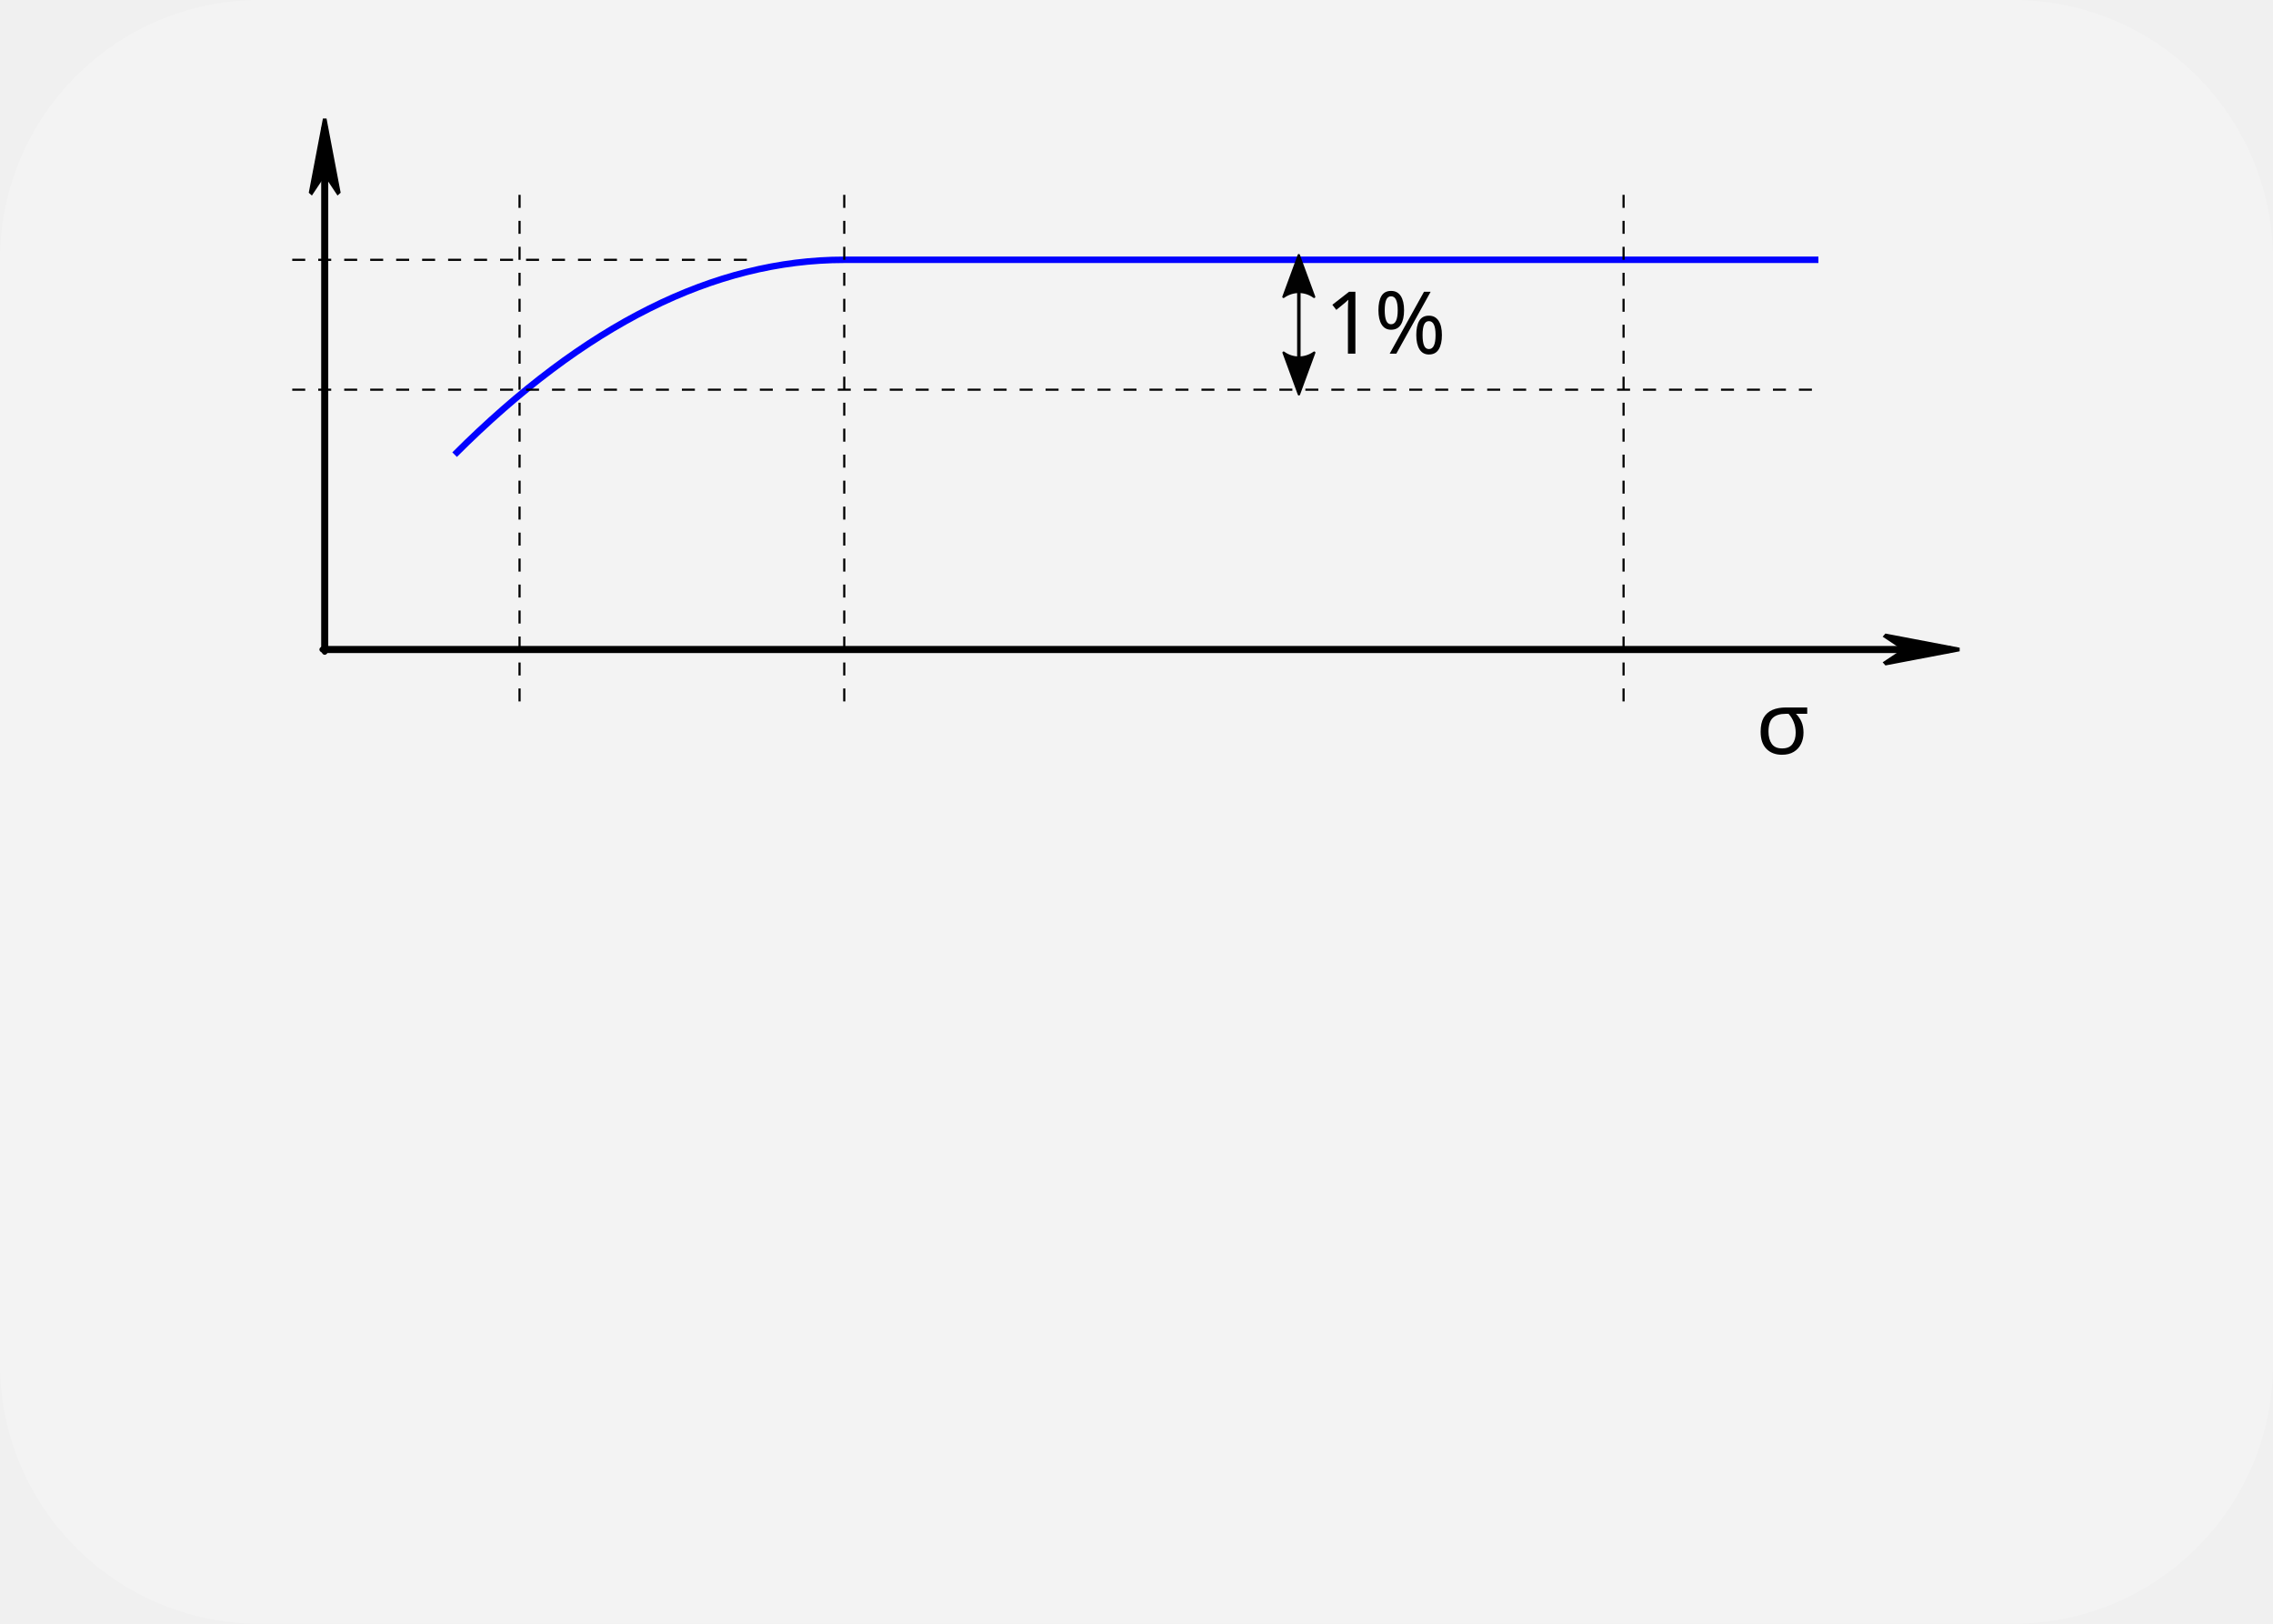
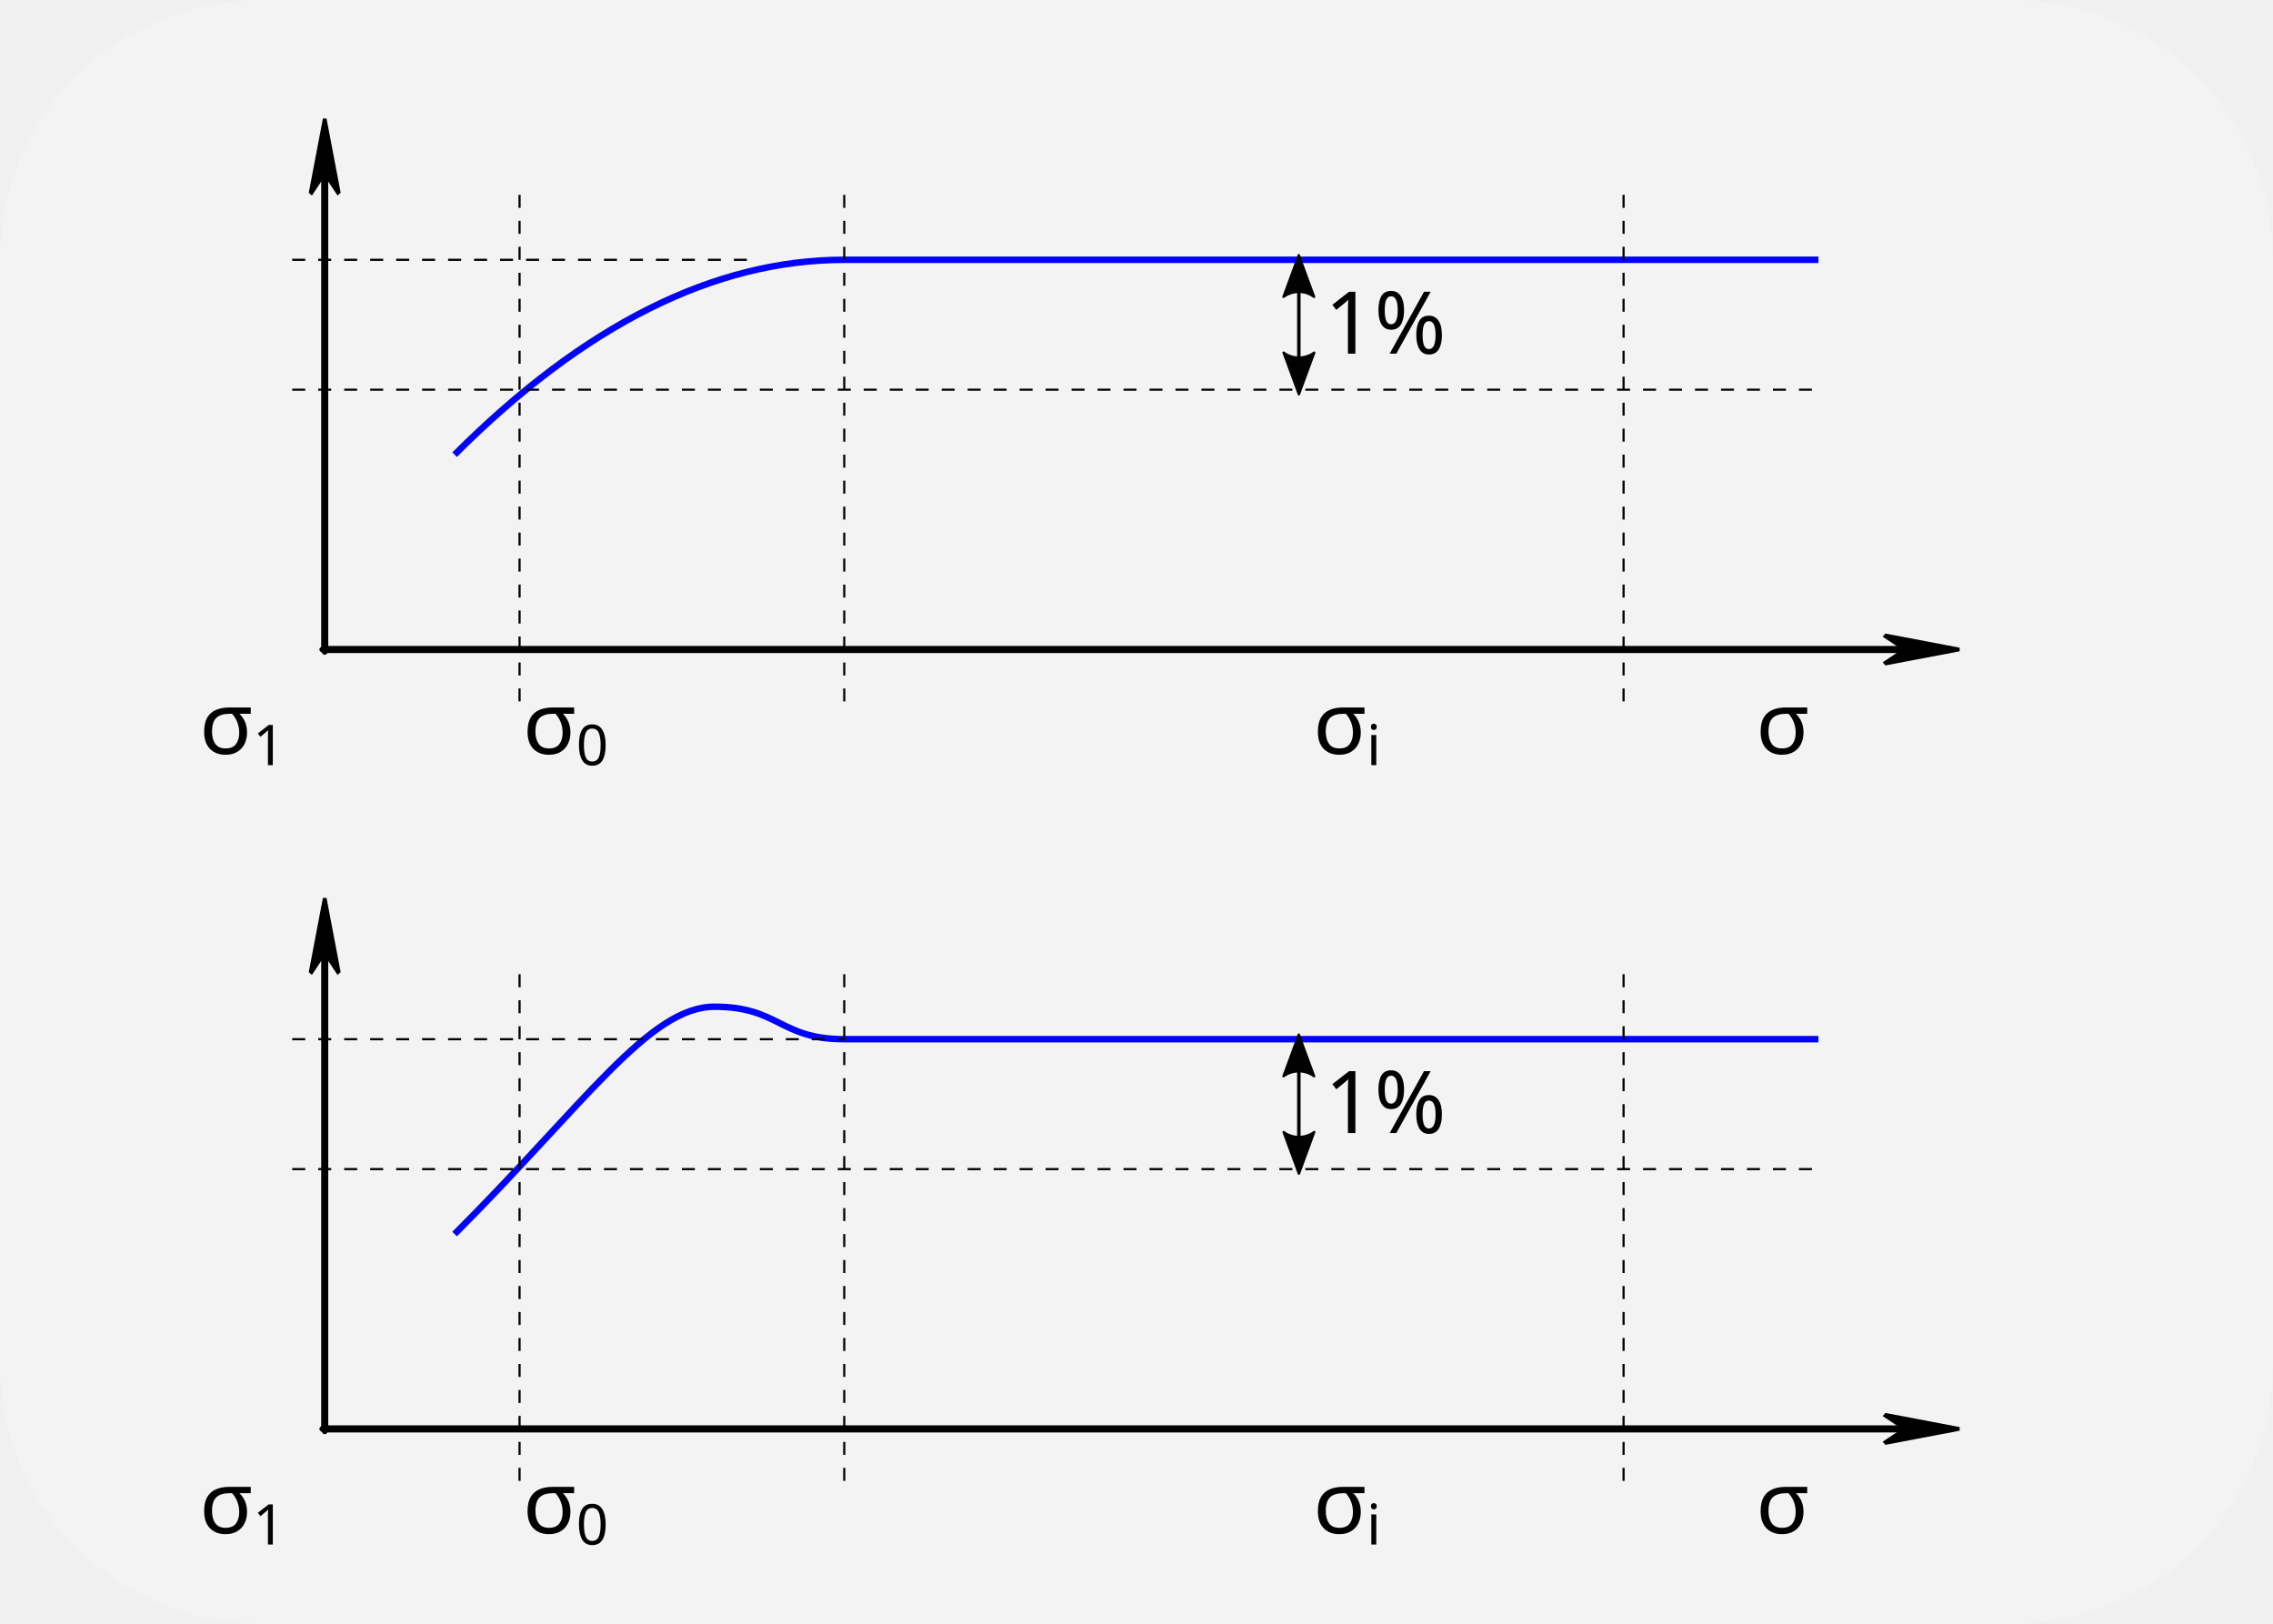
<svg xmlns="http://www.w3.org/2000/svg" width="700" height="500" viewBox="0 0 700 500" version="1.1" id="svg1097">
  <defs id="defs1091">
+     <marker style="overflow:visible;" id="marker1591" refX="0.0" refY="0.0" orient="auto">
+       <path transform="scale(1.1) rotate(180) translate(1,0)" d="M 8.719,4.034 L -2.207,0.016 L 8.719,-4.002 C 6.973,-1.63 6.983,1.616 8.719,4.034 z " style="fill-rule:evenodd;stroke-width:0.625;stroke-linejoin:round;stroke:#000000;stroke-opacity:1;fill:#000000;fill-opacity:1" id="path1589" />
+     </marker>
+     <marker style="overflow:visible;" id="marker1581" refX="0.0" refY="0.0" orient="auto">
+       <path transform="scale(0.4) rotate(180) translate(10,0)" style="fill-rule:evenodd;stroke:#000000;stroke-width:1pt;stroke-opacity:1;fill:#000000;fill-opacity:1" d="M 0.0,0.0 L 5.0,-5.0 L -12.5,0.0 L 5.0,5.0 L 0.0,0.0 z " id="path1579" />
+     </marker>
+     <marker style="overflow:visible;" id="marker1571" refX="0.0" refY="0.0" orient="auto">
+       <path transform="scale(0.4) rotate(180) translate(10,0)" style="fill-rule:evenodd;stroke:#000000;stroke-width:1pt;stroke-opacity:1;fill:#000000;fill-opacity:1" d="M 0.0,0.0 L 5.0,-5.0 L -12.5,0.0 L 5.0,5.0 L 0.0,0.0 z " id="path1569" />
+     </marker>
+     <marker style="overflow:visible" id="marker1561" refX="0.0" refY="0.0" orient="auto">
+       <path transform="scale(1.1) translate(1,0)" d="M 8.719,4.034 L -2.207,0.016 L 8.719,-4.002 C 6.973,-1.63 6.983,1.616 8.719,4.034 z " style="fill-rule:evenodd;stroke-width:0.625;stroke-linejoin:round;stroke:#000000;stroke-opacity:1;fill:#000000;fill-opacity:1" id="path1559" />
+     </marker>
    <marker style="overflow:visible" id="Arrow2Lstart" refX="0.0" refY="0.0" orient="auto">
      <path transform="scale(1.1) translate(1,0)" d="M 8.719,4.034 L -2.207,0.016 L 8.719,-4.002 C 6.973,-1.63 6.983,1.616 8.719,4.034 z " style="fill-rule:evenodd;stroke-width:0.625;stroke-linejoin:round;stroke:#000000;stroke-opacity:1;fill:#000000;fill-opacity:1" id="path1061" />
    </marker>
    <marker style="overflow:visible;" id="marker1841" refX="0.0" refY="0.0" orient="auto">
      <path transform="scale(0.4) rotate(180) translate(10,0)" style="fill-rule:evenodd;stroke:#000000;stroke-width:1pt;stroke-opacity:1;fill:#000000;fill-opacity:1" d="M 0.0,0.0 L 5.0,-5.0 L -12.5,0.0 L 5.0,5.0 L 0.0,0.0 z " id="path1839" />
    </marker>
    <marker style="overflow:visible;" id="Arrow2Lend" refX="0.0" refY="0.0" orient="auto">
      <path transform="scale(1.1) rotate(180) translate(1,0)" d="M 8.719,4.034 L -2.207,0.016 L 8.719,-4.002 C 6.973,-1.63 6.983,1.616 8.719,4.034 z " style="fill-rule:evenodd;stroke-width:0.625;stroke-linejoin:round;stroke:#000000;stroke-opacity:1;fill:#000000;fill-opacity:1" id="path1506" />
    </marker>
    <marker style="overflow:visible;" id="Arrow1Mend" refX="0.0" refY="0.0" orient="auto">
      <path transform="scale(0.4) rotate(180) translate(10,0)" style="fill-rule:evenodd;stroke:#000000;stroke-width:1pt;stroke-opacity:1;fill:#000000;fill-opacity:1" d="M 0.0,0.0 L 5.0,-5.0 L -12.5,0.0 L 5.0,5.0 L 0.0,0.0 z " id="path1494" />
    </marker>
    <marker style="overflow:visible;" id="Arrow1Lend" refX="0.0" refY="0.0" orient="auto">
      <path transform="scale(0.8) rotate(180) translate(12.5,0)" style="fill-rule:evenodd;stroke:#000000;stroke-width:1pt;stroke-opacity:1;fill:#000000;fill-opacity:1" d="M 0.0,0.0 L 5.0,-5.0 L -12.5,0.0 L 5.0,5.0 L 0.0,0.0 z " id="path1488" />
    </marker>
  </defs>
  <g id="layer2" style="display:inline">
    <rect style="fill:#ffffff;fill-opacity:0.2;stroke:none;stroke-width:2.667;stroke-linecap:round;stroke-linejoin:round;stroke-miterlimit:4;stroke-dasharray:none;stroke-opacity:1" id="rect1461" width="700" height="500" x="0" y="0" ry="80" />
  </g>
  <g id="layer1" transform="translate(0,-238.25)">
    <path style="fill:none;fill-opacity:0.2;stroke:#000000;stroke-width:2.177;stroke-linecap:round;stroke-linejoin:round;stroke-miterlimit:4;stroke-dasharray:none;stroke-dashoffset:0;stroke-opacity:1;marker-end:url(#Arrow1Mend)" d="M -6.667,260 H 100" id="path1483" transform="matrix(0,-1.5,1,0,-160,428.25)" />
    <path style="fill:none;fill-opacity:0.2;stroke:#000000;stroke-width:2.177;stroke-linecap:round;stroke-linejoin:round;stroke-miterlimit:4;stroke-dasharray:none;stroke-dashoffset:0;stroke-opacity:1;marker-end:url(#marker1841)" d="M 60,260 H 393.333" id="path1837" transform="matrix(1.5,0,0,1,10,178.25)" />
    <text xml:space="preserve" style="font-size:26.667px;font-family:'SBL BibLit';-inkscape-font-specification:'SBL BibLit';text-align:end;text-anchor:end;opacity:0.992;fill:#fdfdfd;fill-opacity:0.2;stroke:#000000;stroke-width:1.067;stroke-linejoin:round" x="40" y="50" id="text1001" transform="translate(40.34701,241.5703)">
      <tspan id="tspan999" x="40" y="50" style="fill:#000000;fill-opacity:1;stroke:none">η<tspan style="font-size:65%;baseline-shift:sub;fill:#000000;fill-opacity:1;stroke:none" id="tspan1003">h</tspan>
      </tspan>
    </text>
    <text xml:space="preserve" style="font-size:26.667px;font-family:'SBL BibLit';-inkscape-font-specification:'SBL BibLit';text-align:end;text-anchor:end;opacity:0.992;fill:#fdfdfd;fill-opacity:0.2;stroke:#000000;stroke-width:1.067;stroke-linejoin:round" x="40" y="50" id="text1009" transform="translate(551.862,420.3984)">
      <tspan id="tspan1007" x="40" y="50" style="fill:#000000;fill-opacity:1;stroke:none">σ</tspan>
    </text>
-     <path style="opacity:0.992;fill:none;fill-opacity:1;stroke:#0000ff;stroke-width:2;stroke-linejoin:round;stroke-opacity:1;stroke-miterlimit:4;stroke-dasharray:none" d="M 560,60 H 260 c -40,0 -80,20 -120,60" id="path1011" transform="translate(0,258.25)" />
-     <path style="opacity:0.992;fill:none;fill-opacity:1;stroke:#000000;stroke-width:0.667;stroke-linejoin:round;stroke-miterlimit:4;stroke-dasharray:4,4;stroke-opacity:1;stroke-dashoffset:0" d="M 500,60 V 220" id="path1013" transform="translate(0,238.25)" />
+     <path style="opacity:0.992;fill:none;fill-opacity:1;stroke:#0000ff;stroke-width:2;stroke-linejoin:round;stroke-miterlimit:4;stroke-dasharray:none;stroke-opacity:1" d="M 560,60 H 260 c -40,0 -80,20 -120,60" id="path1011" transform="translate(0,258.25)" />
+     <path style="opacity:0.992;fill:none;fill-opacity:1;stroke:#000000;stroke-width:0.667;stroke-linejoin:round;stroke-miterlimit:4;stroke-dasharray:4, 4;stroke-dashoffset:0;stroke-opacity:1" d="M 500,60 V 220" id="path1013" transform="translate(0,238.25)" />
    <path style="opacity:0.992;fill:none;fill-opacity:1;stroke:#000000;stroke-width:0.667;stroke-linejoin:round;stroke-miterlimit:4;stroke-dasharray:4, 4;stroke-dashoffset:0;stroke-opacity:1" d="M 500,60 V 220" id="path1015" transform="translate(-240,238.25)" />
    <path style="opacity:0.992;fill:none;fill-opacity:1;stroke:#000000;stroke-width:0.667;stroke-linejoin:round;stroke-miterlimit:4;stroke-dasharray:4, 4;stroke-dashoffset:0;stroke-opacity:1" d="M 500,60 V 220" id="path1017" transform="translate(-340,238.25)" />
    <path style="opacity:0.992;fill:none;fill-opacity:1;stroke:#000000;stroke-width:0.667;stroke-linejoin:round;stroke-miterlimit:4;stroke-dasharray:4, 4;stroke-dashoffset:0;stroke-opacity:1" d="M 500,80 V 220" id="path1019" transform="rotate(-90,414.125,404.125)" />
    <path style="opacity:0.992;fill:none;fill-opacity:1;stroke:#000000;stroke-width:0.667;stroke-linejoin:round;stroke-miterlimit:4;stroke-dasharray:4, 4;stroke-dashoffset:0;stroke-opacity:1" d="M 500,80 V 550" id="path1021" transform="rotate(-90,434.125,424.125)" />
-     <path style="opacity:0.992;fill:none;fill-opacity:1;stroke:#000000;stroke-width:1.067;stroke-linejoin:round;stroke-miterlimit:4;stroke-dasharray:none;stroke-dashoffset:0;stroke-opacity:1;marker-end:url(#Arrow2Lend);marker-start:url(#Arrow2Lstart)" d="m 400,80 v 40" id="path1023" transform="translate(0,238.25)" />
+     <path style="opacity:0.992;fill:none;fill-opacity:1;stroke:#000000;stroke-width:1.067;stroke-linejoin:round;stroke-miterlimit:4;stroke-dasharray:none;stroke-dashoffset:0;stroke-opacity:1;marker-start:url(#Arrow2Lstart);marker-end:url(#Arrow2Lend)" d="m 400,80 v 40" id="path1023" transform="translate(0,238.25)" />
    <text xml:space="preserve" style="font-size:26.667px;font-family:'SBL BibLit';-inkscape-font-specification:'SBL BibLit';text-align:start;text-anchor:start;opacity:0.992;fill:#fdfdfd;fill-opacity:0.2;stroke:#000000;stroke-width:1.067;stroke-linejoin:round" x="7.669" y="50" id="text1351" transform="translate(400.2735,297.1432)">
      <tspan id="tspan1349" x="7.669" y="50" style="text-align:start;text-anchor:start;fill:#000000;fill-opacity:1;stroke:none">1%</tspan>
    </text>
+     <text xml:space="preserve" style="font-size:26.667px;font-family:'SBL BibLit';-inkscape-font-specification:'SBL BibLit';text-align:end;text-anchor:end;opacity:0.992;fill:#fdfdfd;fill-opacity:0.2;stroke:#000000;stroke-width:1.067;stroke-linejoin:round" x="30.447" y="50" id="text1367" transform="translate(140.5287,420.3984)">
+       <tspan id="tspan1365" x="30.447" y="50" style="fill:#000000;fill-opacity:1;stroke:none">σ<tspan style="font-size:65%;text-align:center;baseline-shift:sub;text-anchor:middle" id="tspan1369">1</tspan>
+       </tspan>
+     </text>
+     <text xml:space="preserve" style="font-size:26.667px;font-family:'SBL BibLit';-inkscape-font-specification:'SBL BibLit';text-align:end;text-anchor:end;opacity:0.992;fill:#fdfdfd;fill-opacity:0.2;stroke:#000000;stroke-width:1.067;stroke-linejoin:round" x="30.447" y="50" id="text1375" transform="translate(240.1267,420.3984)">
+       <tspan id="tspan1373" x="30.447" y="50" style="fill:#000000;fill-opacity:1;stroke:none">σ<tspan style="font-size:65%;text-align:center;baseline-shift:sub;text-anchor:middle" id="tspan1371">0</tspan>
+       </tspan>
+     </text>
+     <text xml:space="preserve" style="font-size:26.667px;font-family:'SBL BibLit';-inkscape-font-specification:'SBL BibLit';text-align:end;text-anchor:end;opacity:0.992;fill:#fdfdfd;fill-opacity:0.2;stroke:#000000;stroke-width:1.067;stroke-linejoin:round" x="30.447" y="50" id="text1381" transform="translate(478.0785,420.3984)">
+       <tspan id="tspan1379" x="30.447" y="50" style="fill:#000000;fill-opacity:1;stroke:none">σ<tspan style="font-size:65%;text-align:center;baseline-shift:sub;text-anchor:middle" id="tspan1377">i</tspan>
+       </tspan>
+     </text>
+     <path style="fill:none;fill-opacity:0.2;stroke:#000000;stroke-width:2.177;stroke-linecap:round;stroke-linejoin:round;stroke-miterlimit:4;stroke-dasharray:none;stroke-dashoffset:0;stroke-opacity:1;marker-end:url(#marker1571)" d="M -6.667,260 H 100" id="path1507" transform="matrix(0,-1.5,1,0,-160,668.25)" />
+     <path style="fill:none;fill-opacity:0.2;stroke:#000000;stroke-width:2.177;stroke-linecap:round;stroke-linejoin:round;stroke-miterlimit:4;stroke-dasharray:none;stroke-dashoffset:0;stroke-opacity:1;marker-end:url(#marker1581)" d="M 60,260 H 393.333" id="path1509" transform="matrix(1.5,0,0,1,10,418.25)" />
+     <text xml:space="preserve" style="font-size:26.667px;font-family:'SBL BibLit';-inkscape-font-specification:'SBL BibLit';text-align:end;text-anchor:end;opacity:0.992;fill:#fdfdfd;fill-opacity:0.2;stroke:#000000;stroke-width:1.067;stroke-linejoin:round" x="40" y="50" id="text1515" transform="translate(40.34701,481.5703)">
+       <tspan id="tspan1513" x="40" y="50" style="fill:#000000;fill-opacity:1;stroke:none">η<tspan style="font-size:65%;baseline-shift:sub;fill:#000000;fill-opacity:1;stroke:none" id="tspan1511">h</tspan>
+       </tspan>
+     </text>
+     <text xml:space="preserve" style="font-size:26.667px;font-family:'SBL BibLit';-inkscape-font-specification:'SBL BibLit';text-align:end;text-anchor:end;opacity:0.992;fill:#fdfdfd;fill-opacity:0.2;stroke:#000000;stroke-width:1.067;stroke-linejoin:round" x="40" y="50" id="text1519" transform="translate(551.862,660.3984)">
+       <tspan id="tspan1517" x="40" y="50" style="fill:#000000;fill-opacity:1;stroke:none">σ</tspan>
+     </text>
+     <path style="opacity:0.992;fill:none;fill-opacity:1;stroke:#0000ff;stroke-width:2;stroke-linejoin:round;stroke-miterlimit:4;stroke-dasharray:none;stroke-opacity:1" d="M 560,60 H 260 c -20,0 -20,-10 -40,-10 -20,0 -40,30 -80,70" id="path1521" transform="translate(0,498.25)" />
+     <path style="opacity:0.992;fill:none;fill-opacity:1;stroke:#000000;stroke-width:0.667;stroke-linejoin:round;stroke-miterlimit:4;stroke-dasharray:4, 4;stroke-dashoffset:0;stroke-opacity:1" d="M 500,60 V 220" id="path1523" transform="translate(0,478.25)" />
+     <path style="opacity:0.992;fill:none;fill-opacity:1;stroke:#000000;stroke-width:0.667;stroke-linejoin:round;stroke-miterlimit:4;stroke-dasharray:4, 4;stroke-dashoffset:0;stroke-opacity:1" d="M 500,60 V 220" id="path1525" transform="translate(-240,478.25)" />
+     <path style="opacity:0.992;fill:none;fill-opacity:1;stroke:#000000;stroke-width:0.667;stroke-linejoin:round;stroke-miterlimit:4;stroke-dasharray:4, 4;stroke-dashoffset:0;stroke-opacity:1" d="M 500,60 V 220" id="path1527" transform="translate(-340,478.25)" />
+     <path style="opacity:0.992;fill:none;fill-opacity:1;stroke:#000000;stroke-width:0.667;stroke-linejoin:round;stroke-miterlimit:4;stroke-dasharray:4, 4;stroke-dashoffset:0;stroke-opacity:1" d="M 500,80 V 250" id="path1529" transform="rotate(-90,534.125,524.125)" />
+     <path style="opacity:0.992;fill:none;fill-opacity:1;stroke:#000000;stroke-width:0.667;stroke-linejoin:round;stroke-miterlimit:4;stroke-dasharray:4, 4;stroke-dashoffset:0;stroke-opacity:1" d="M 500,80 V 550" id="path1531" transform="rotate(-90,554.125,544.125)" />
+     <path style="opacity:0.992;fill:none;fill-opacity:1;stroke:#000000;stroke-width:1.067;stroke-linejoin:round;stroke-miterlimit:4;stroke-dasharray:none;stroke-dashoffset:0;stroke-opacity:1;marker-start:url(#marker1561);marker-end:url(#marker1591)" d="m 400,80 v 40" id="path1533" transform="translate(0,478.25)" />
+     <text xml:space="preserve" style="font-size:26.667px;font-family:'SBL BibLit';-inkscape-font-specification:'SBL BibLit';text-align:start;text-anchor:start;opacity:0.992;fill:#fdfdfd;fill-opacity:0.2;stroke:#000000;stroke-width:1.067;stroke-linejoin:round" x="7.669" y="50" id="text1537" transform="translate(400.2735,537.1432)">
+       <tspan id="tspan1535" x="7.669" y="50" style="text-align:start;text-anchor:start;fill:#000000;fill-opacity:1;stroke:none">1%</tspan>
+     </text>
+     <text xml:space="preserve" style="font-size:26.667px;font-family:'SBL BibLit';-inkscape-font-specification:'SBL BibLit';text-align:end;text-anchor:end;opacity:0.992;fill:#fdfdfd;fill-opacity:0.2;stroke:#000000;stroke-width:1.067;stroke-linejoin:round" x="30.447" y="50" id="text1543" transform="translate(140.5287,660.3984)">
+       <tspan id="tspan1541" x="30.447" y="50" style="fill:#000000;fill-opacity:1;stroke:none">σ<tspan style="font-size:65%;text-align:center;baseline-shift:sub;text-anchor:middle" id="tspan1539">1</tspan>
+       </tspan>
+     </text>
+     <text xml:space="preserve" style="font-size:26.667px;font-family:'SBL BibLit';-inkscape-font-specification:'SBL BibLit';text-align:end;text-anchor:end;opacity:0.992;fill:#fdfdfd;fill-opacity:0.2;stroke:#000000;stroke-width:1.067;stroke-linejoin:round" x="30.447" y="50" id="text1549" transform="translate(240.1267,660.3984)">
+       <tspan id="tspan1547" x="30.447" y="50" style="fill:#000000;fill-opacity:1;stroke:none">σ<tspan style="font-size:65%;text-align:center;baseline-shift:sub;text-anchor:middle" id="tspan1545">0</tspan>
+       </tspan>
+     </text>
+     <text xml:space="preserve" style="font-size:26.667px;font-family:'SBL BibLit';-inkscape-font-specification:'SBL BibLit';text-align:end;text-anchor:end;opacity:0.992;fill:#fdfdfd;fill-opacity:0.2;stroke:#000000;stroke-width:1.067;stroke-linejoin:round" x="30.447" y="50" id="text1555" transform="translate(478.0785,660.3984)">
+       <tspan id="tspan1553" x="30.447" y="50" style="fill:#000000;fill-opacity:1;stroke:none">σ<tspan style="font-size:65%;text-align:center;baseline-shift:sub;text-anchor:middle" id="tspan1551">i</tspan>
+       </tspan>
+     </text>
  </g>
</svg>
